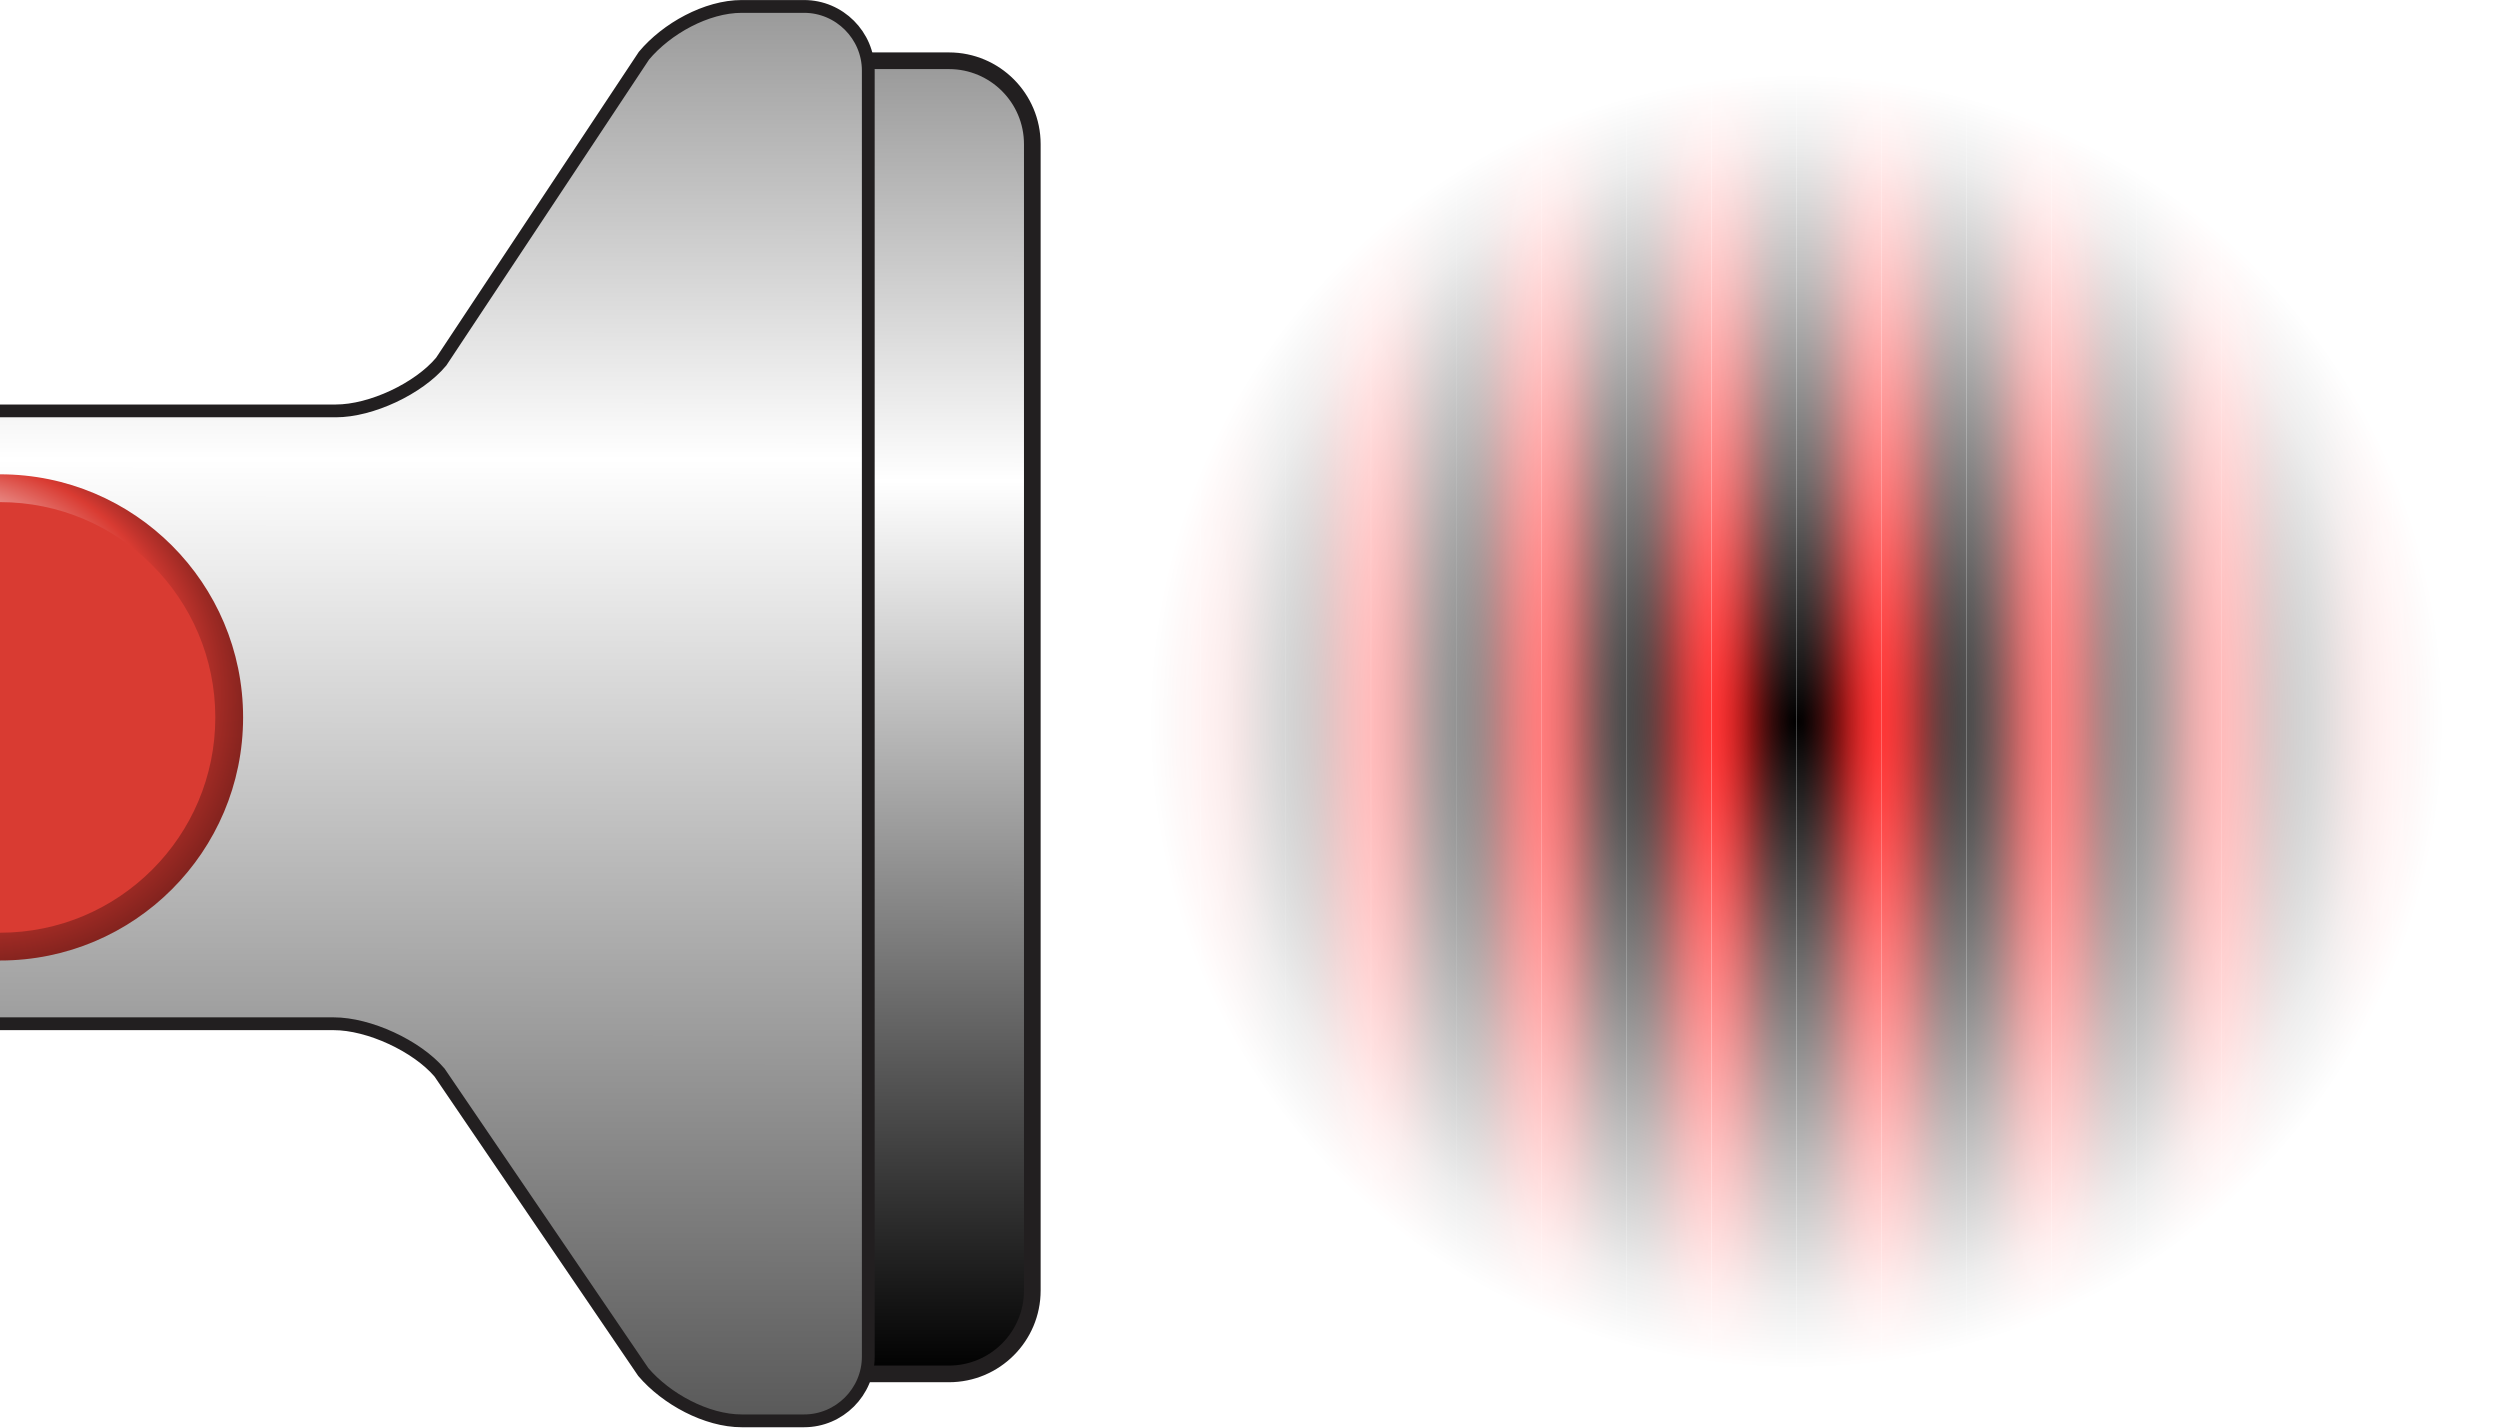
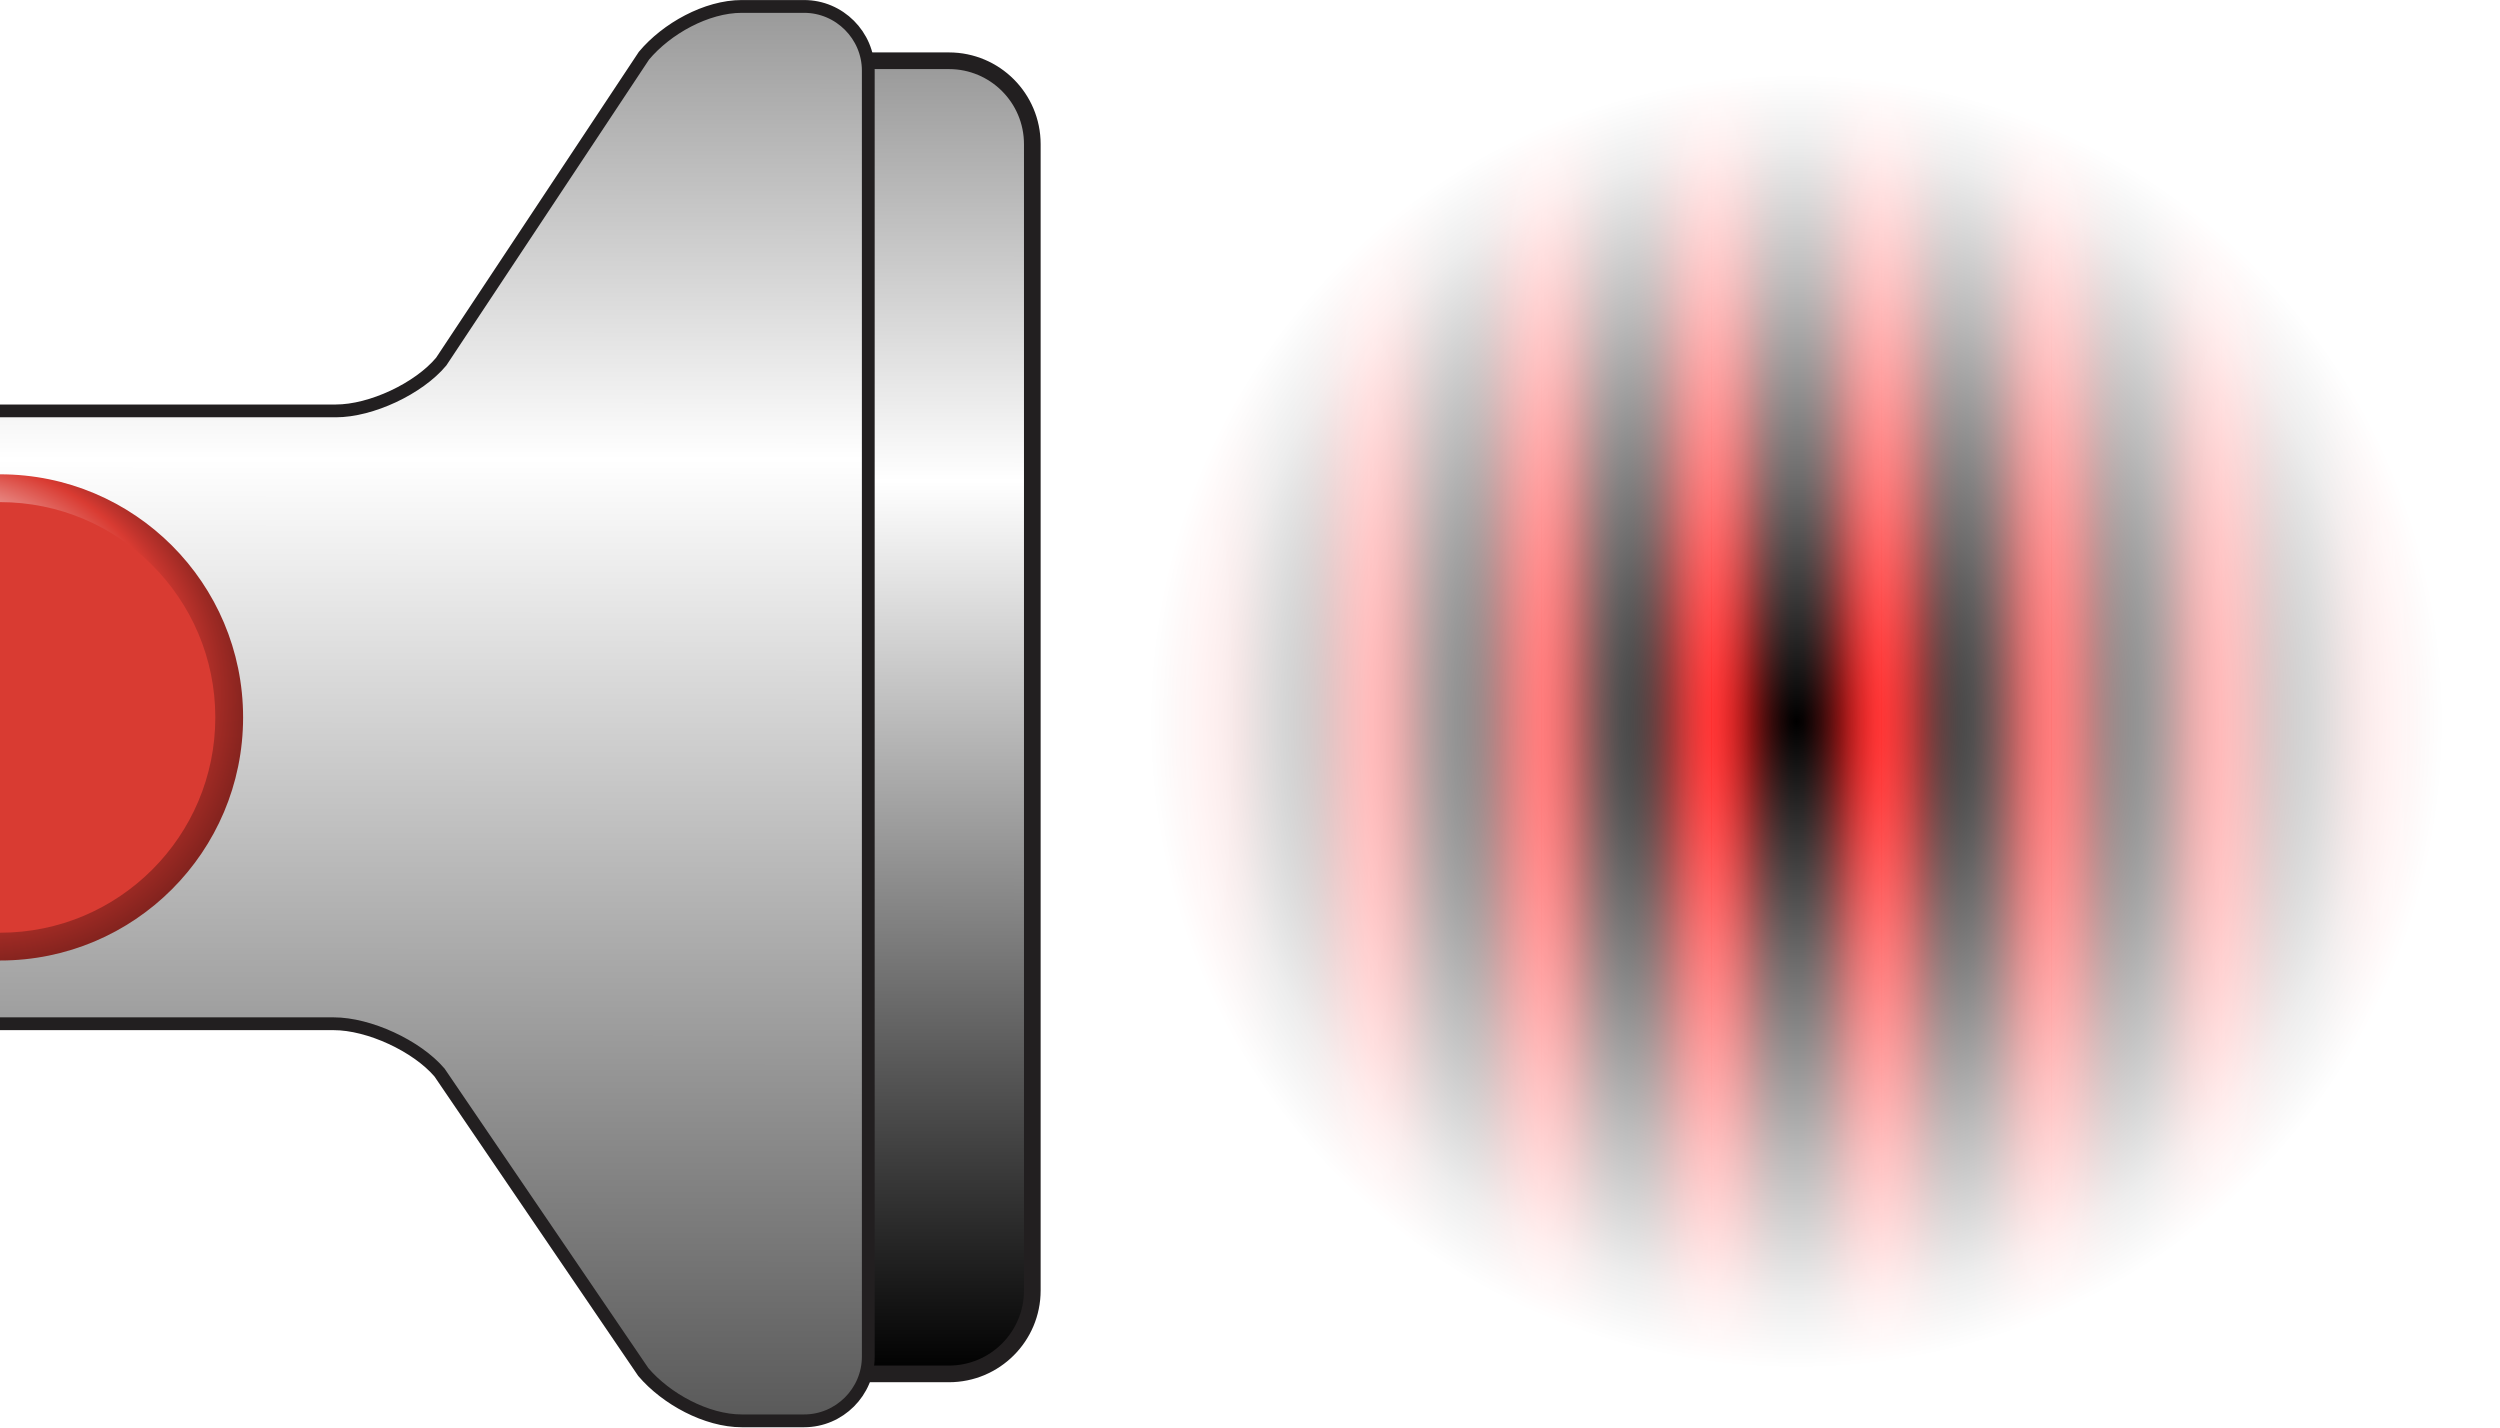
<svg xmlns="http://www.w3.org/2000/svg" xmlns:xlink="http://www.w3.org/1999/xlink" id="Layer_2" data-name="Layer 2" viewBox="0 0 271.6 155.06">
  <defs>
    <style>
      .cls-1, .cls-2, .cls-3 {
        fill: none;
      }

      .cls-4 {
        fill: url(#radial-gradient-2);
      }

      .cls-5 {
        fill: url(#linear-gradient-8);
      }

      .cls-6 {
        fill: url(#linear-gradient-7);
      }

      .cls-7 {
        fill: url(#linear-gradient-5);
      }

      .cls-8 {
        fill: url(#linear-gradient-6);
      }

      .cls-9 {
        fill: url(#linear-gradient-9);
      }

      .cls-10 {
        fill: url(#linear-gradient-4);
      }

      .cls-11 {
        fill: url(#linear-gradient-3);
      }

      .cls-12 {
        fill: url(#linear-gradient-2);
      }

      .cls-13 {
        fill: url(#radial-gradient);
      }

      .cls-14 {
        fill: url(#linear-gradient);
      }

      .cls-15 {
        clip-path: url(#clippath-1);
      }

      .cls-2 {
        stroke-width: 1.81px;
      }

      .cls-2, .cls-3 {
        stroke: #221f20;
      }

      .cls-16 {
        fill: url(#linear-gradient-10);
      }

      .cls-17 {
        fill: url(#linear-gradient-11);
      }

      .cls-18 {
        fill: url(#linear-gradient-12);
      }

      .cls-19 {
        fill: url(#linear-gradient-13);
      }

      .cls-20 {
        fill: url(#linear-gradient-14);
      }

      .cls-21 {
        fill: url(#linear-gradient-15);
      }

      .cls-22 {
        fill: url(#linear-gradient-16);
      }

      .cls-23 {
        fill: url(#linear-gradient-17);
      }

      .cls-24 {
        fill: url(#linear-gradient-18);
      }

      .cls-25 {
        fill: #d93b32;
      }

+       .cls-26 {
+         fill: red;
+       }
+ 
      .cls-3 {
        stroke-width: 1.39px;
      }

-       .cls-26 {
+       .cls-27 {
        clip-path: url(#clippath);
      }
    </style>
    <clipPath id="clippath">
      <circle class="cls-1" cx="195.17" cy="78.38" r="73.96" />
    </clipPath>
    <linearGradient id="linear-gradient" x1="121.21" y1="78.38" x2="130.45" y2="78.38" gradientUnits="userSpaceOnUse">
      <stop offset="0" stop-color="#000" />
      <stop offset=".08" stop-color="#050000" />
      <stop offset=".18" stop-color="#150000" />
      <stop offset=".29" stop-color="#2e0000" />
      <stop offset=".4" stop-color="#520000" />
      <stop offset=".52" stop-color="maroon" />
      <stop offset=".63" stop-color="#ac0606" />
      <stop offset=".74" stop-color="#d00b0b" />
      <stop offset=".84" stop-color="#e90f0f" />
      <stop offset=".93" stop-color="#f91212" />
      <stop offset="1" stop-color="#ff1313" />
      <stop offset="1" stop-color="red" />
    </linearGradient>
    <linearGradient id="linear-gradient-2" x1="-1606.01" y1="-310.9" x2="-1596.77" y2="-310.9" gradientTransform="translate(1736.47 389.27)" xlink:href="#linear-gradient" />
    <linearGradient id="linear-gradient-3" x1="139.7" x2="148.94" xlink:href="#linear-gradient" />
    <linearGradient id="linear-gradient-4" x1="-1624.5" y1="-310.9" x2="-1615.26" y2="-310.9" gradientTransform="translate(1773.44 389.27)" xlink:href="#linear-gradient" />
    <linearGradient id="linear-gradient-5" x1="158.19" x2="167.43" xlink:href="#linear-gradient" />
    <linearGradient id="linear-gradient-6" x1="-1642.99" y1="-310.9" x2="-1633.75" y2="-310.9" gradientTransform="translate(1810.42 389.27)" xlink:href="#linear-gradient" />
    <linearGradient id="linear-gradient-7" x1="176.68" x2="185.92" xlink:href="#linear-gradient" />
    <linearGradient id="linear-gradient-8" x1="-1661.48" y1="-310.9" x2="-1652.23" y2="-310.9" gradientTransform="translate(1847.4 389.27)" xlink:href="#linear-gradient" />
    <linearGradient id="linear-gradient-9" x1="195.17" x2="204.41" xlink:href="#linear-gradient" />
    <linearGradient id="linear-gradient-10" x1="-1679.97" y1="-310.9" x2="-1670.72" y2="-310.9" gradientTransform="translate(1884.38 389.27)" xlink:href="#linear-gradient" />
    <linearGradient id="linear-gradient-11" x1="213.65" x2="222.9" xlink:href="#linear-gradient" />
    <linearGradient id="linear-gradient-12" x1="-1698.46" y1="-310.9" x2="-1689.21" y2="-310.9" gradientTransform="translate(1921.36 389.27)" xlink:href="#linear-gradient" />
    <linearGradient id="linear-gradient-13" x1="232.14" x2="241.39" xlink:href="#linear-gradient" />
    <linearGradient id="linear-gradient-14" x1="-1716.95" y1="-310.9" x2="-1707.7" y2="-310.9" gradientTransform="translate(1958.33 389.27)" xlink:href="#linear-gradient" />
    <linearGradient id="linear-gradient-15" x1="250.63" x2="259.88" xlink:href="#linear-gradient" />
    <linearGradient id="linear-gradient-16" x1="-1735.44" y1="-310.9" x2="-1726.19" y2="-310.9" gradientTransform="translate(1995.31 389.27)" xlink:href="#linear-gradient" />
    <radialGradient id="radial-gradient" cx="195.17" cy="78.38" fx="195.17" fy="78.38" r="76.43" gradientUnits="userSpaceOnUse">
      <stop offset="0" stop-color="#fff" stop-opacity="0" />
      <stop offset=".34" stop-color="#fff" stop-opacity=".42" />
      <stop offset=".62" stop-color="#fff" stop-opacity=".73" />
      <stop offset=".82" stop-color="#fff" stop-opacity=".93" />
      <stop offset=".92" stop-color="#fff" />
    </radialGradient>
    <linearGradient id="linear-gradient-17" x1="95.64" y1="6.6" x2="95.6" y2="149.27" gradientUnits="userSpaceOnUse">
      <stop offset="0" stop-color="#999" />
      <stop offset=".32" stop-color="#fff" />
      <stop offset="1" stop-color="#000" />
    </linearGradient>
    <linearGradient id="linear-gradient-18" x1="47.2" y1=".68" x2="47.15" y2="154.35" gradientUnits="userSpaceOnUse">
      <stop offset="0" stop-color="#999" />
      <stop offset=".32" stop-color="#fff" />
      <stop offset="1" stop-color="#595959" />
    </linearGradient>
    <clipPath id="clippath-1">
      <rect class="cls-1" y="44.64" width="32.46" height="66.59" />
    </clipPath>
    <radialGradient id="radial-gradient-2" cx="0" cy="77.94" fx="-15.01" fy="61.6" r="31.66" gradientUnits="userSpaceOnUse">
      <stop offset=".2" stop-color="#fff" />
      <stop offset=".26" stop-color="#fbedec" />
      <stop offset=".4" stop-color="#f2bfbc" />
      <stop offset=".59" stop-color="#e4756f" />
      <stop offset=".73" stop-color="#d93b32" />
      <stop offset=".77" stop-color="#c2342d" />
      <stop offset=".84" stop-color="#9e2a24" />
      <stop offset=".9" stop-color="#83231e" />
      <stop offset=".96" stop-color="#731e1b" />
      <stop offset="1" stop-color="#6e1d1a" />
    </radialGradient>
  </defs>
  <g id="Layer_1-2" data-name="Layer 1">
    <g>
-       <g class="cls-26">
+       <g class="cls-27">
        <g>
+           <g>
+             <rect class="cls-26" x="128.43" y="2.8" width="4.9" height="151.14" />
+             <rect class="cls-26" x="146.86" y="2.8" width="4.9" height="151.14" />
+             <rect class="cls-26" x="165.23" y="2.8" width="4.9" height="151.14" />
+             <rect class="cls-26" x="183.66" y="2.8" width="4.9" height="151.14" />
+             <rect class="cls-26" x="202.01" y="2.8" width="4.9" height="151.14" />
+             <rect class="cls-26" x="220.44" y="2.8" width="4.9" height="151.14" />
+             <rect class="cls-26" x="238.79" y="2.8" width="4.9" height="151.14" />
+             <rect class="cls-26" x="257.22" y="2.8" width="4.9" height="151.14" />
+           </g>
+           <g>
+             <rect x="137.65" y="2.8" width="4.9" height="151.14" />
+             <rect x="156.08" y="2.8" width="4.9" height="151.14" />
+             <rect x="174.45" y="2.8" width="4.9" height="151.14" />
+             <rect x="192.88" y="2.8" width="4.9" height="151.14" />
+             <rect x="211.22" y="2.8" width="4.9" height="151.14" />
+             <rect x="229.65" y="2.8" width="4.9" height="151.14" />
+             <rect x="248" y="2.8" width="4.9" height="151.14" />
+           </g>
          <rect class="cls-14" x="121.21" y="2.8" width="9.24" height="151.14" />
          <rect class="cls-12" x="130.45" y="2.8" width="9.24" height="151.14" transform="translate(270.15 156.75) rotate(180)" />
          <rect class="cls-11" x="139.7" y="2.8" width="9.24" height="151.14" />
          <rect class="cls-10" x="148.94" y="2.8" width="9.24" height="151.14" transform="translate(307.13 156.75) rotate(180)" />
          <rect class="cls-7" x="158.19" y="2.8" width="9.24" height="151.14" />
          <rect class="cls-8" x="167.43" y="2.8" width="9.24" height="151.14" transform="translate(344.11 156.75) rotate(180)" />
          <rect class="cls-6" x="176.68" y="2.8" width="9.24" height="151.14" />
          <rect class="cls-5" x="185.92" y="2.8" width="9.24" height="151.14" transform="translate(381.09 156.75) rotate(180)" />
          <rect class="cls-9" x="195.17" y="2.8" width="9.24" height="151.14" />
          <rect class="cls-16" x="204.41" y="2.8" width="9.24" height="151.14" transform="translate(418.06 156.75) rotate(180)" />
          <rect class="cls-17" x="213.65" y="2.8" width="9.24" height="151.14" />
          <rect class="cls-18" x="222.9" y="2.8" width="9.24" height="151.14" transform="translate(455.04 156.75) rotate(180)" />
          <rect class="cls-19" x="232.14" y="2.8" width="9.24" height="151.14" />
          <rect class="cls-20" x="241.39" y="2.8" width="9.24" height="151.14" transform="translate(492.02 156.75) rotate(180)" />
          <rect class="cls-21" x="250.63" y="2.8" width="9.24" height="151.14" />
          <rect class="cls-22" x="259.88" y="2.8" width="9.24" height="151.14" transform="translate(529 156.75) rotate(180)" />
        </g>
      </g>
      <circle class="cls-13" cx="195.17" cy="78.38" r="76.43" />
      <g>
        <g>
          <rect class="cls-23" x="79.09" y="6.6" width="33.06" height="142.66" rx="9.06" ry="9.06" />
          <rect class="cls-2" x="79.09" y="6.6" width="33.06" height="142.66" rx="9.06" ry="9.06" />
        </g>
        <g>
          <path class="cls-24" d="M0,44.64h36.49c3.83,0,8.98-2.41,11.44-5.35L69.96,6.05c2.46-2.94,6.79-5.35,10.62-5.35h6.78c3.83,0,6.97,3.14,6.97,6.97v139.72c0,3.83-3.14,6.97-6.97,6.97h-6.78c-3.83,0-8.2-2.38-10.69-5.3l-22.14-32.54c-2.49-2.91-7.67-5.3-11.5-5.3H0" />
          <path class="cls-3" d="M0,44.64h36.49c3.83,0,8.98-2.41,11.44-5.35L69.96,6.05c2.46-2.94,6.79-5.35,10.62-5.35h6.78c3.83,0,6.97,3.14,6.97,6.97v139.72c0,3.83-3.14,6.97-6.97,6.97h-6.78c-3.83,0-8.2-2.38-10.69-5.3l-22.14-32.54c-2.49-2.91-7.67-5.3-11.5-5.3H0" />
        </g>
        <g class="cls-15">
          <g>
            <circle class="cls-4" cx="0" cy="77.94" r="26.41" />
            <circle class="cls-25" cx="0" cy="77.94" r="23.39" />
          </g>
        </g>
      </g>
    </g>
  </g>
</svg>
